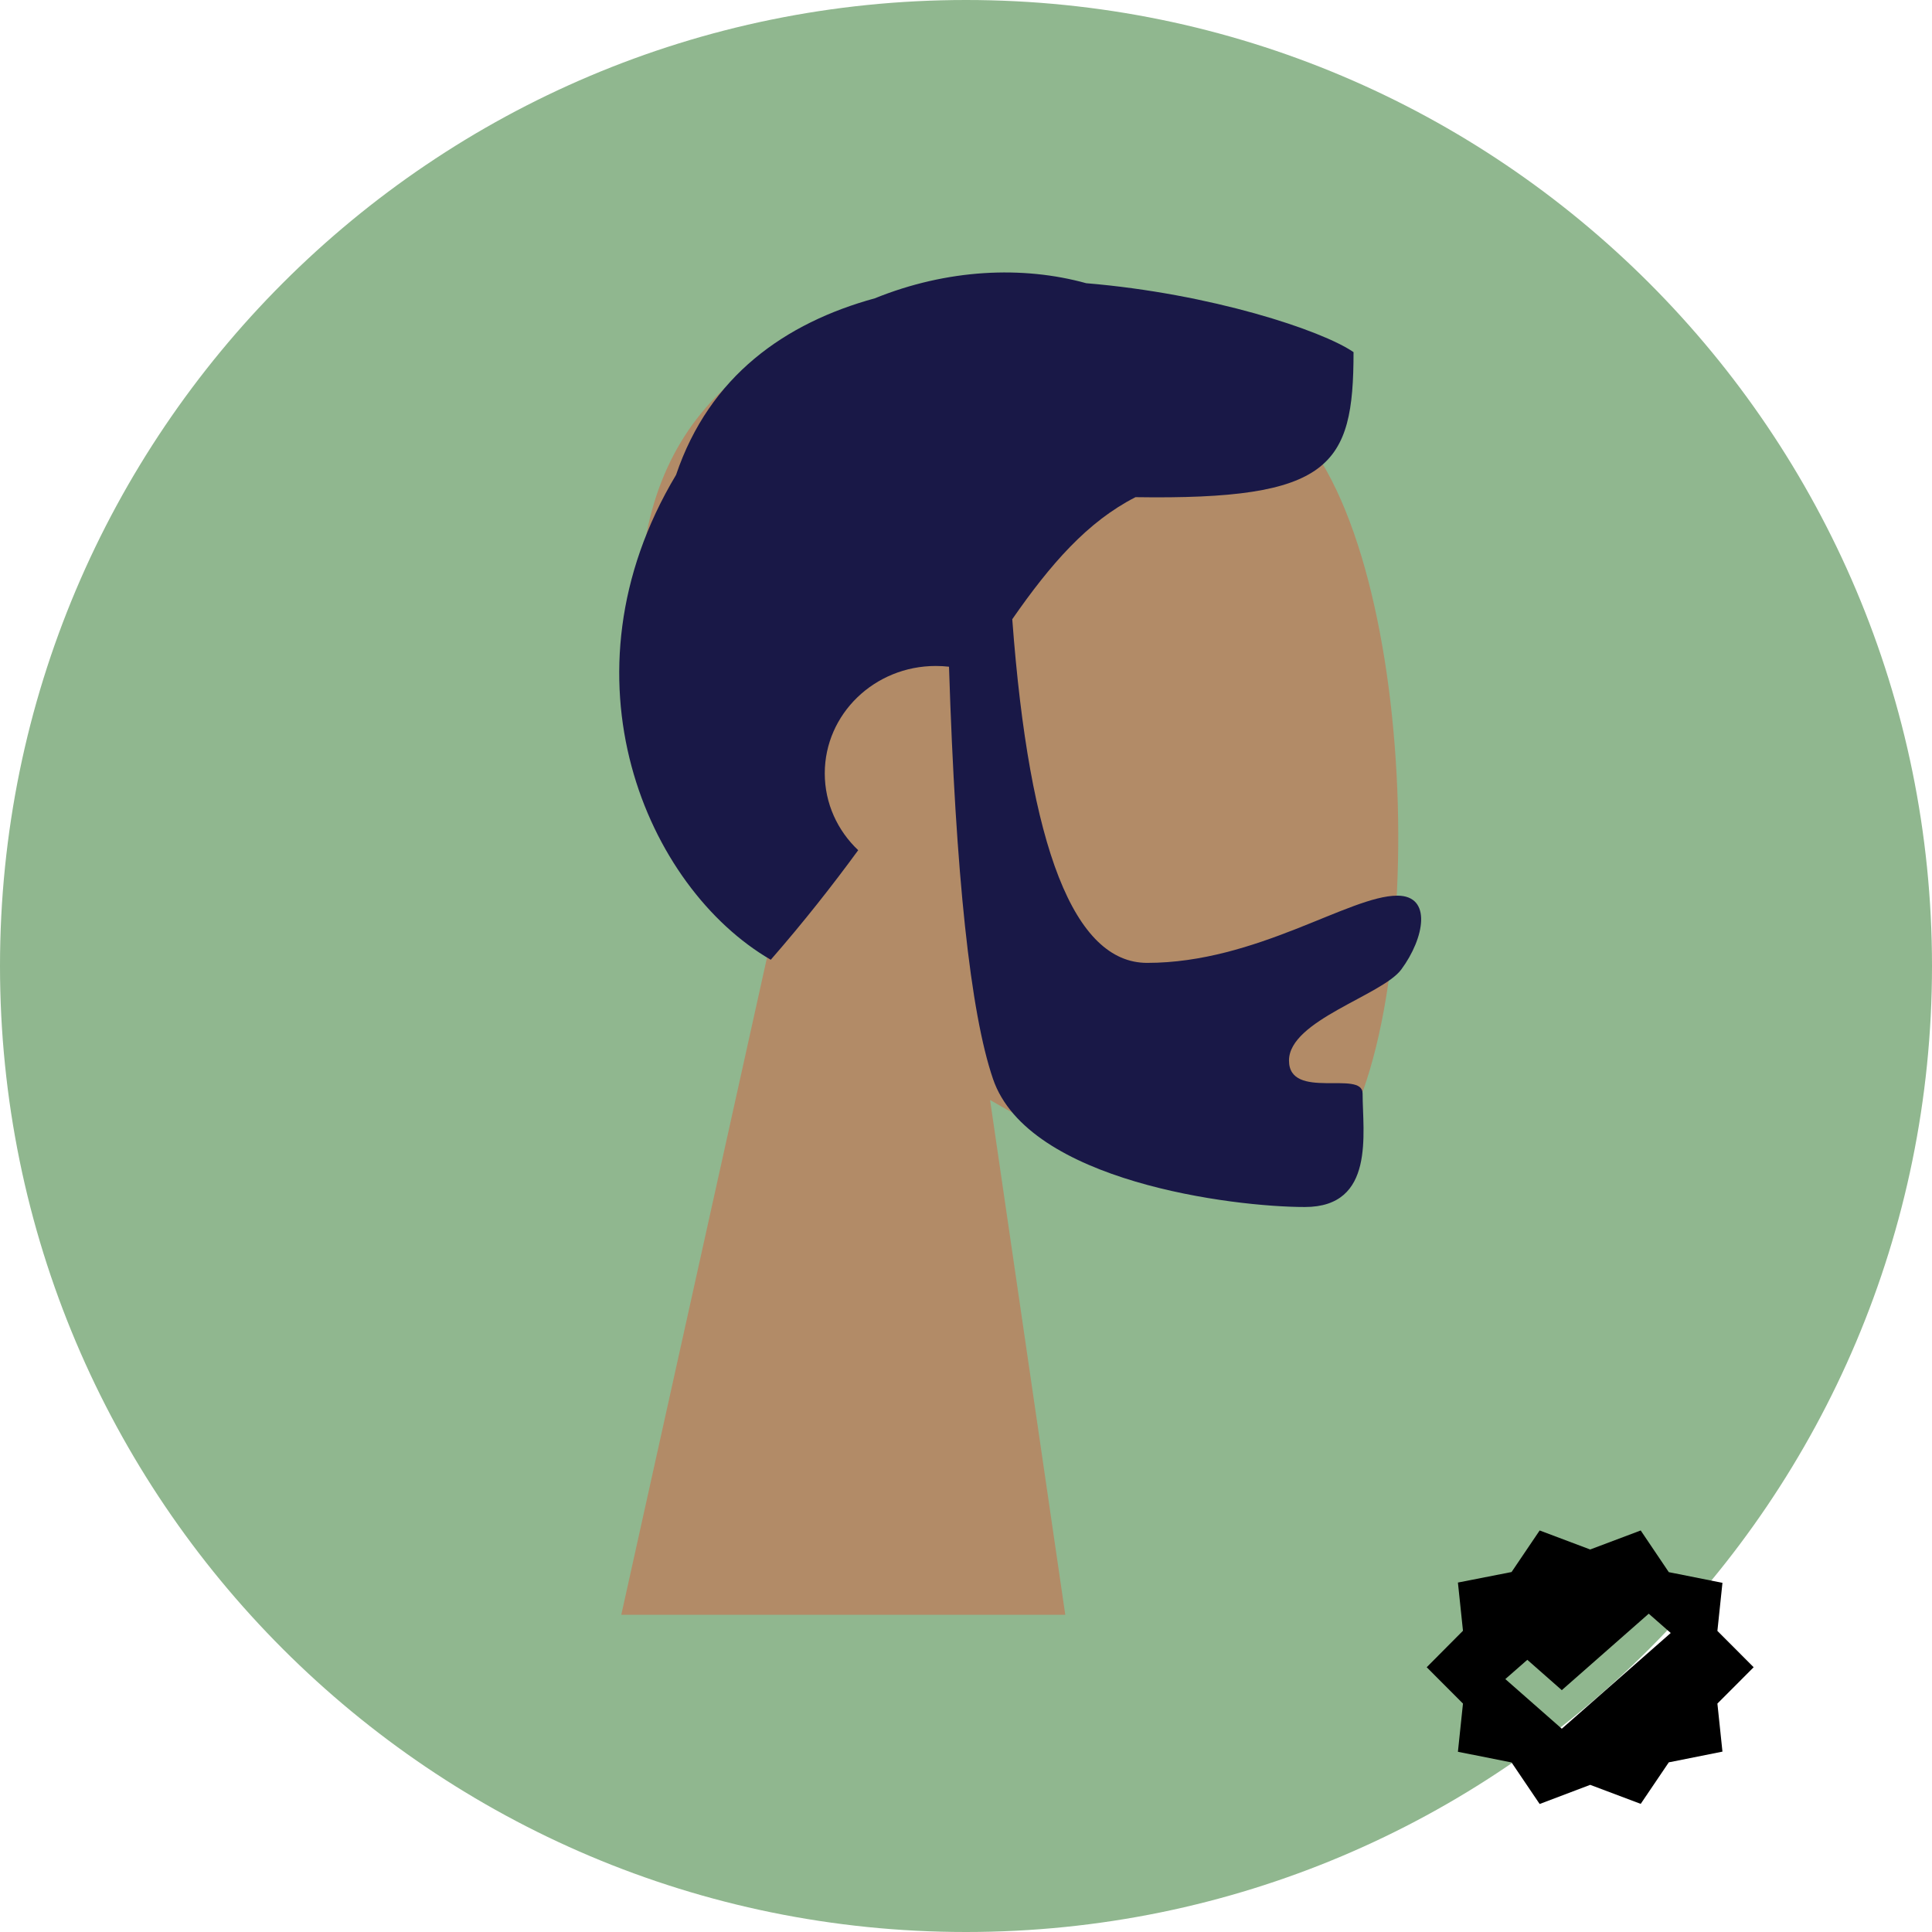
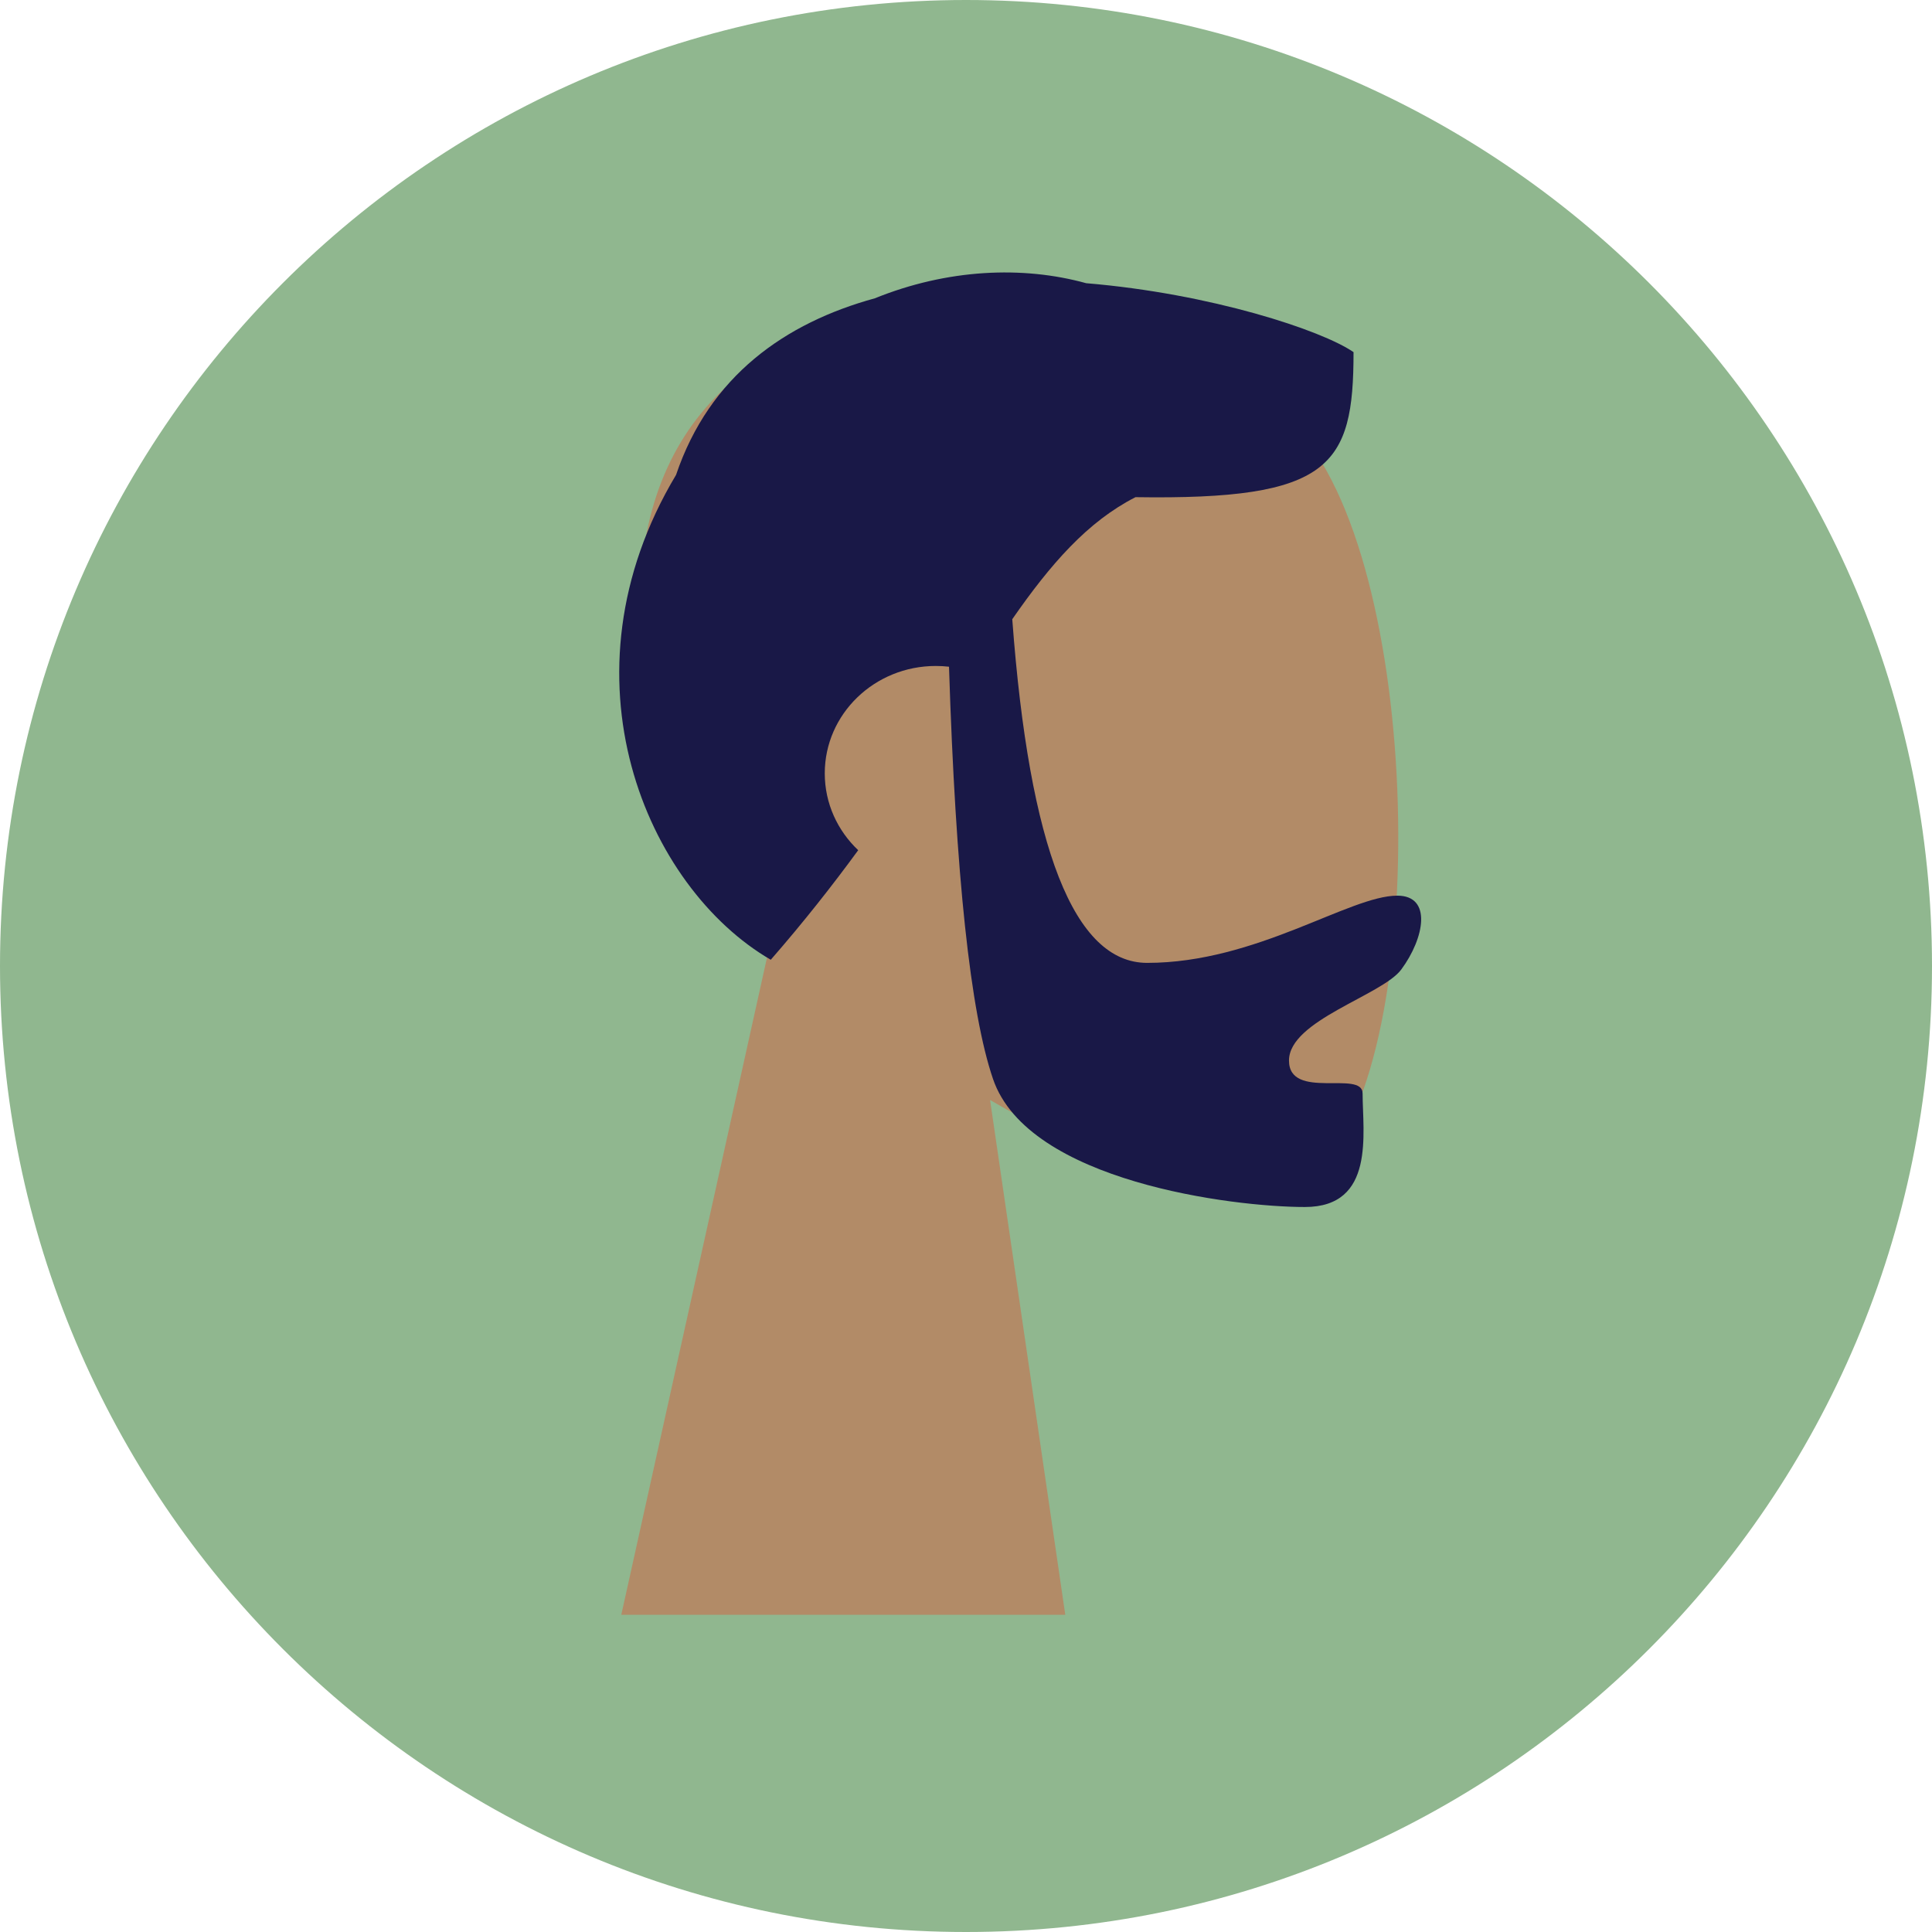
<svg xmlns="http://www.w3.org/2000/svg" width="78" height="78" viewBox="0 0 78 78" fill="none">
  <circle cx="39" cy="39" r="39" fill="#90B78F" />
-   <path d="M70.8 67.311L69.336 65.844L69.54 63.903L67.374 63.472L66.24 61.789L64.2 62.557L62.16 61.789L61.026 63.467L58.86 63.892L59.064 65.838L57.6 67.311L59.064 68.778L58.86 70.724L61.026 71.155L62.16 72.832L64.2 72.059L66.24 72.827L67.374 71.15L69.54 70.718L69.336 68.778L70.8 67.311ZM63.054 69.793L60.774 67.789L61.662 67.011L63.054 68.236L66.564 65.149L67.452 65.928L63.054 69.793Z" fill="black" />
  <path fill-rule="evenodd" clip-rule="evenodd" d="M31.254 37.36C27.812 33.451 25.483 28.66 25.872 23.292C26.994 7.824 49.243 11.227 53.571 19.033C57.899 26.84 57.385 46.643 51.791 48.038C49.56 48.594 44.808 47.231 39.972 44.41L43.008 65.194H25.083L31.254 37.36Z" fill="#B28B67" />
  <path fill-rule="evenodd" clip-rule="evenodd" d="M40.868 24.999C41.554 34.249 43.369 38.874 46.313 38.874C50.729 38.874 54.476 36.16 56.414 36.16C57.826 36.16 57.511 37.871 56.575 39.139C55.802 40.186 52.04 41.194 52.04 42.816C52.04 44.439 55.012 43.184 55.012 44.146C55.012 45.737 55.535 48.73 52.681 48.73C49.792 48.73 41.51 47.711 40.091 43.562C39.175 40.885 38.583 35.336 38.314 26.917C38.139 26.897 37.961 26.887 37.78 26.887C35.305 26.887 33.298 28.828 33.298 31.223C33.298 32.439 33.816 33.538 34.648 34.325C33.612 35.742 32.45 37.221 31.118 38.748C26.116 35.844 22.403 27.341 27.294 19.173C28.646 15.172 31.706 13.035 35.321 12.043C38.248 10.857 41.288 10.724 43.853 11.434C48.883 11.852 53.373 13.336 54.646 14.217C54.646 18.825 53.724 20.192 45.843 20.072C43.907 21.061 42.419 22.765 40.868 24.999Z" fill="#191847" />
</svg>
